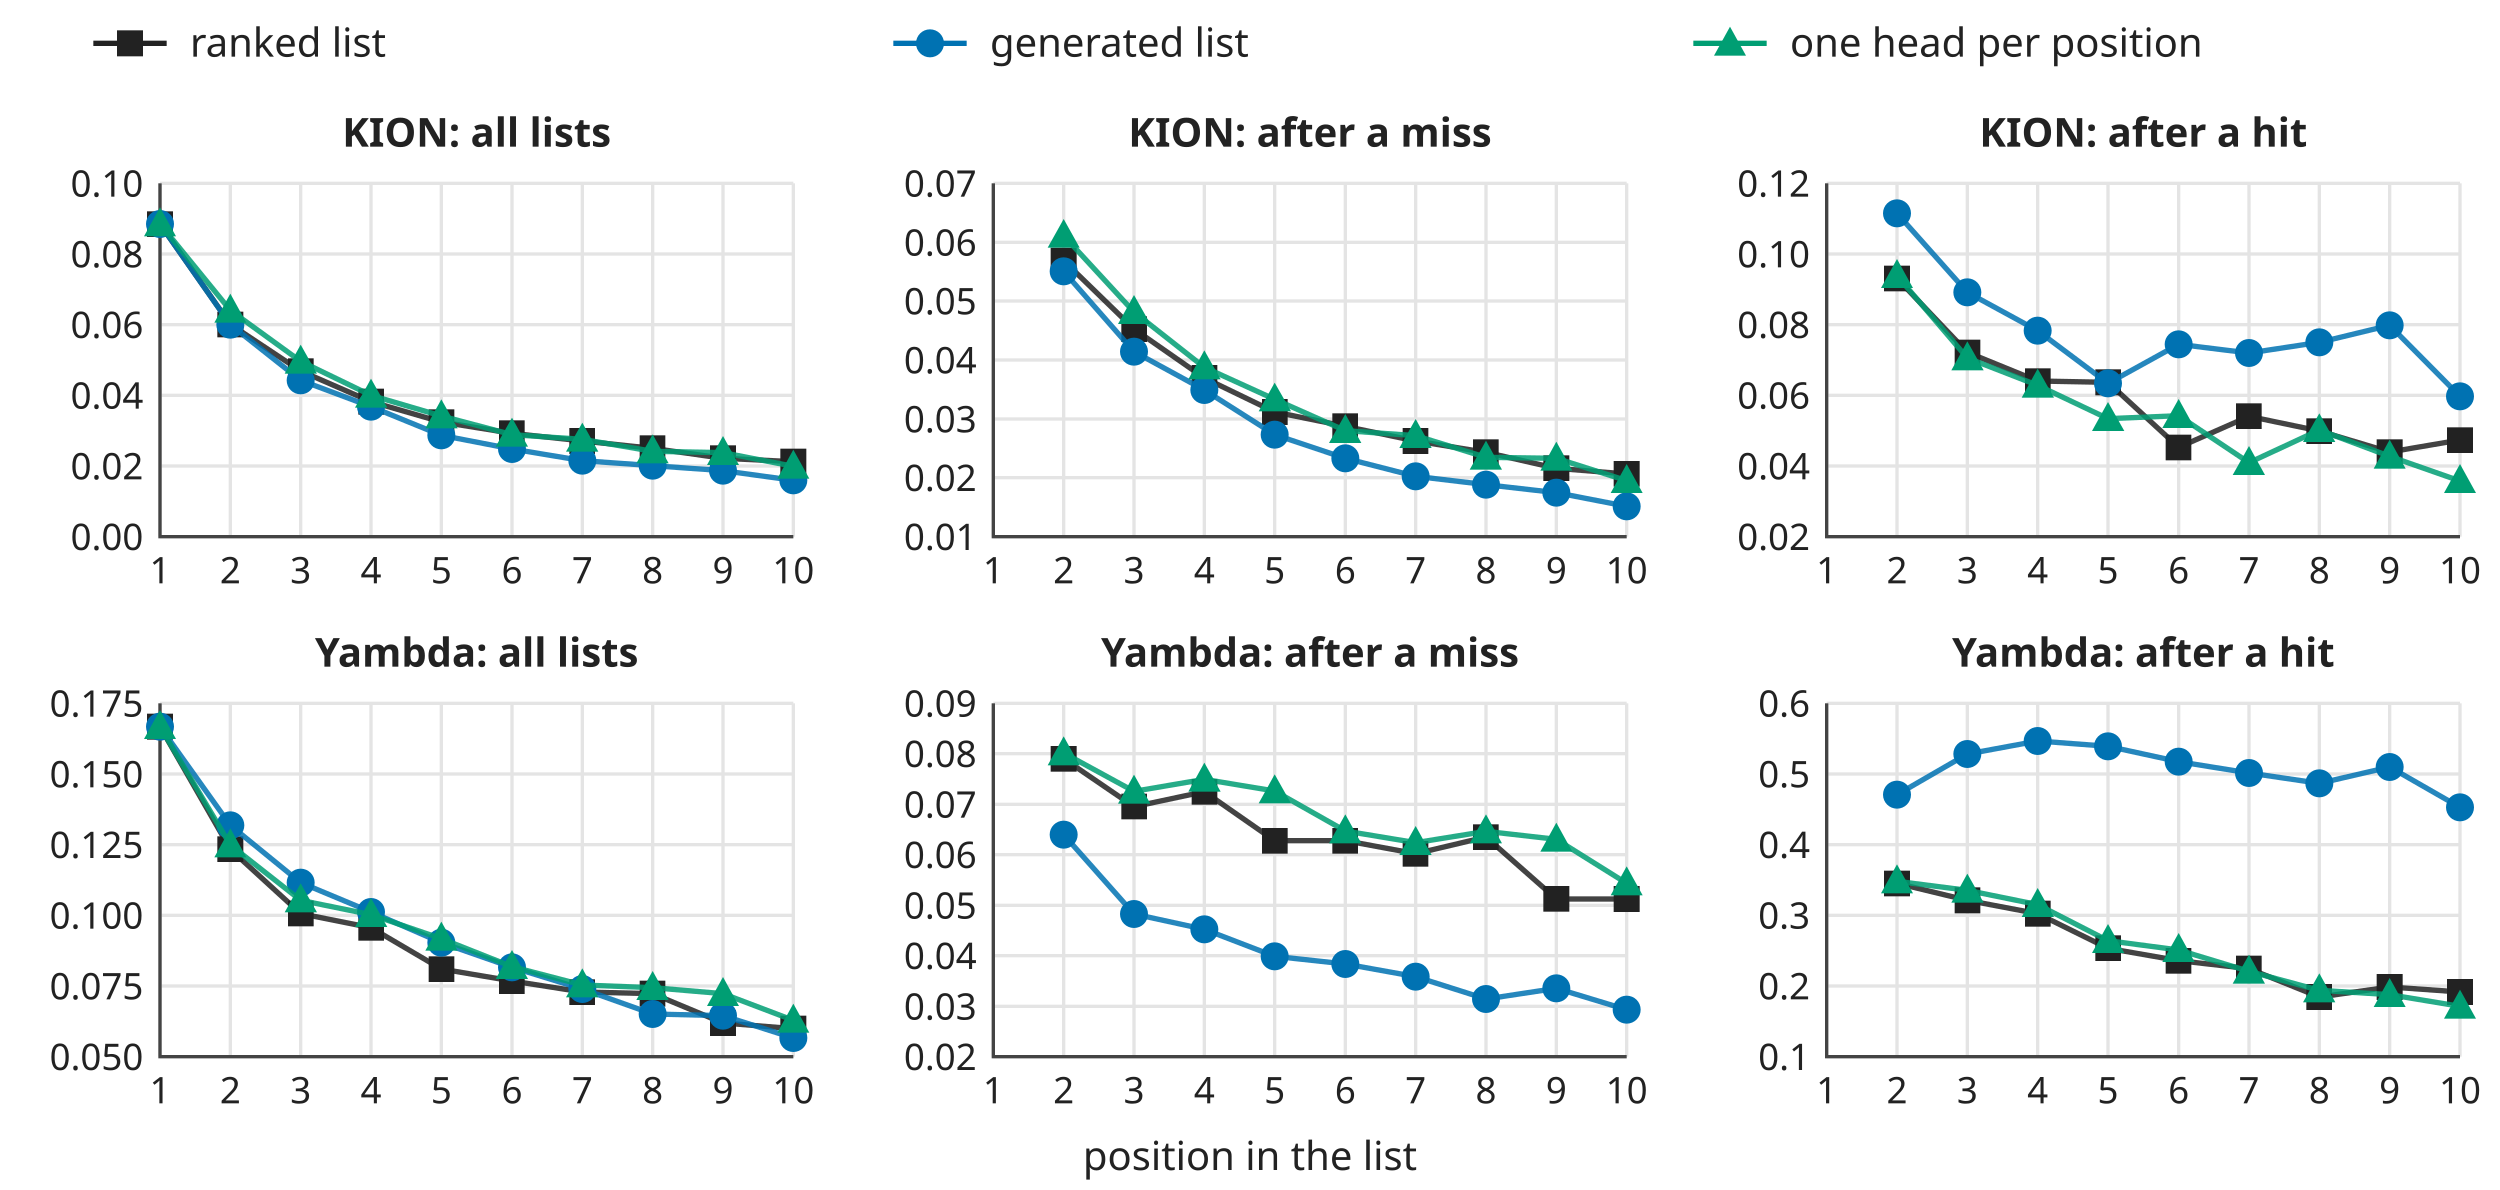
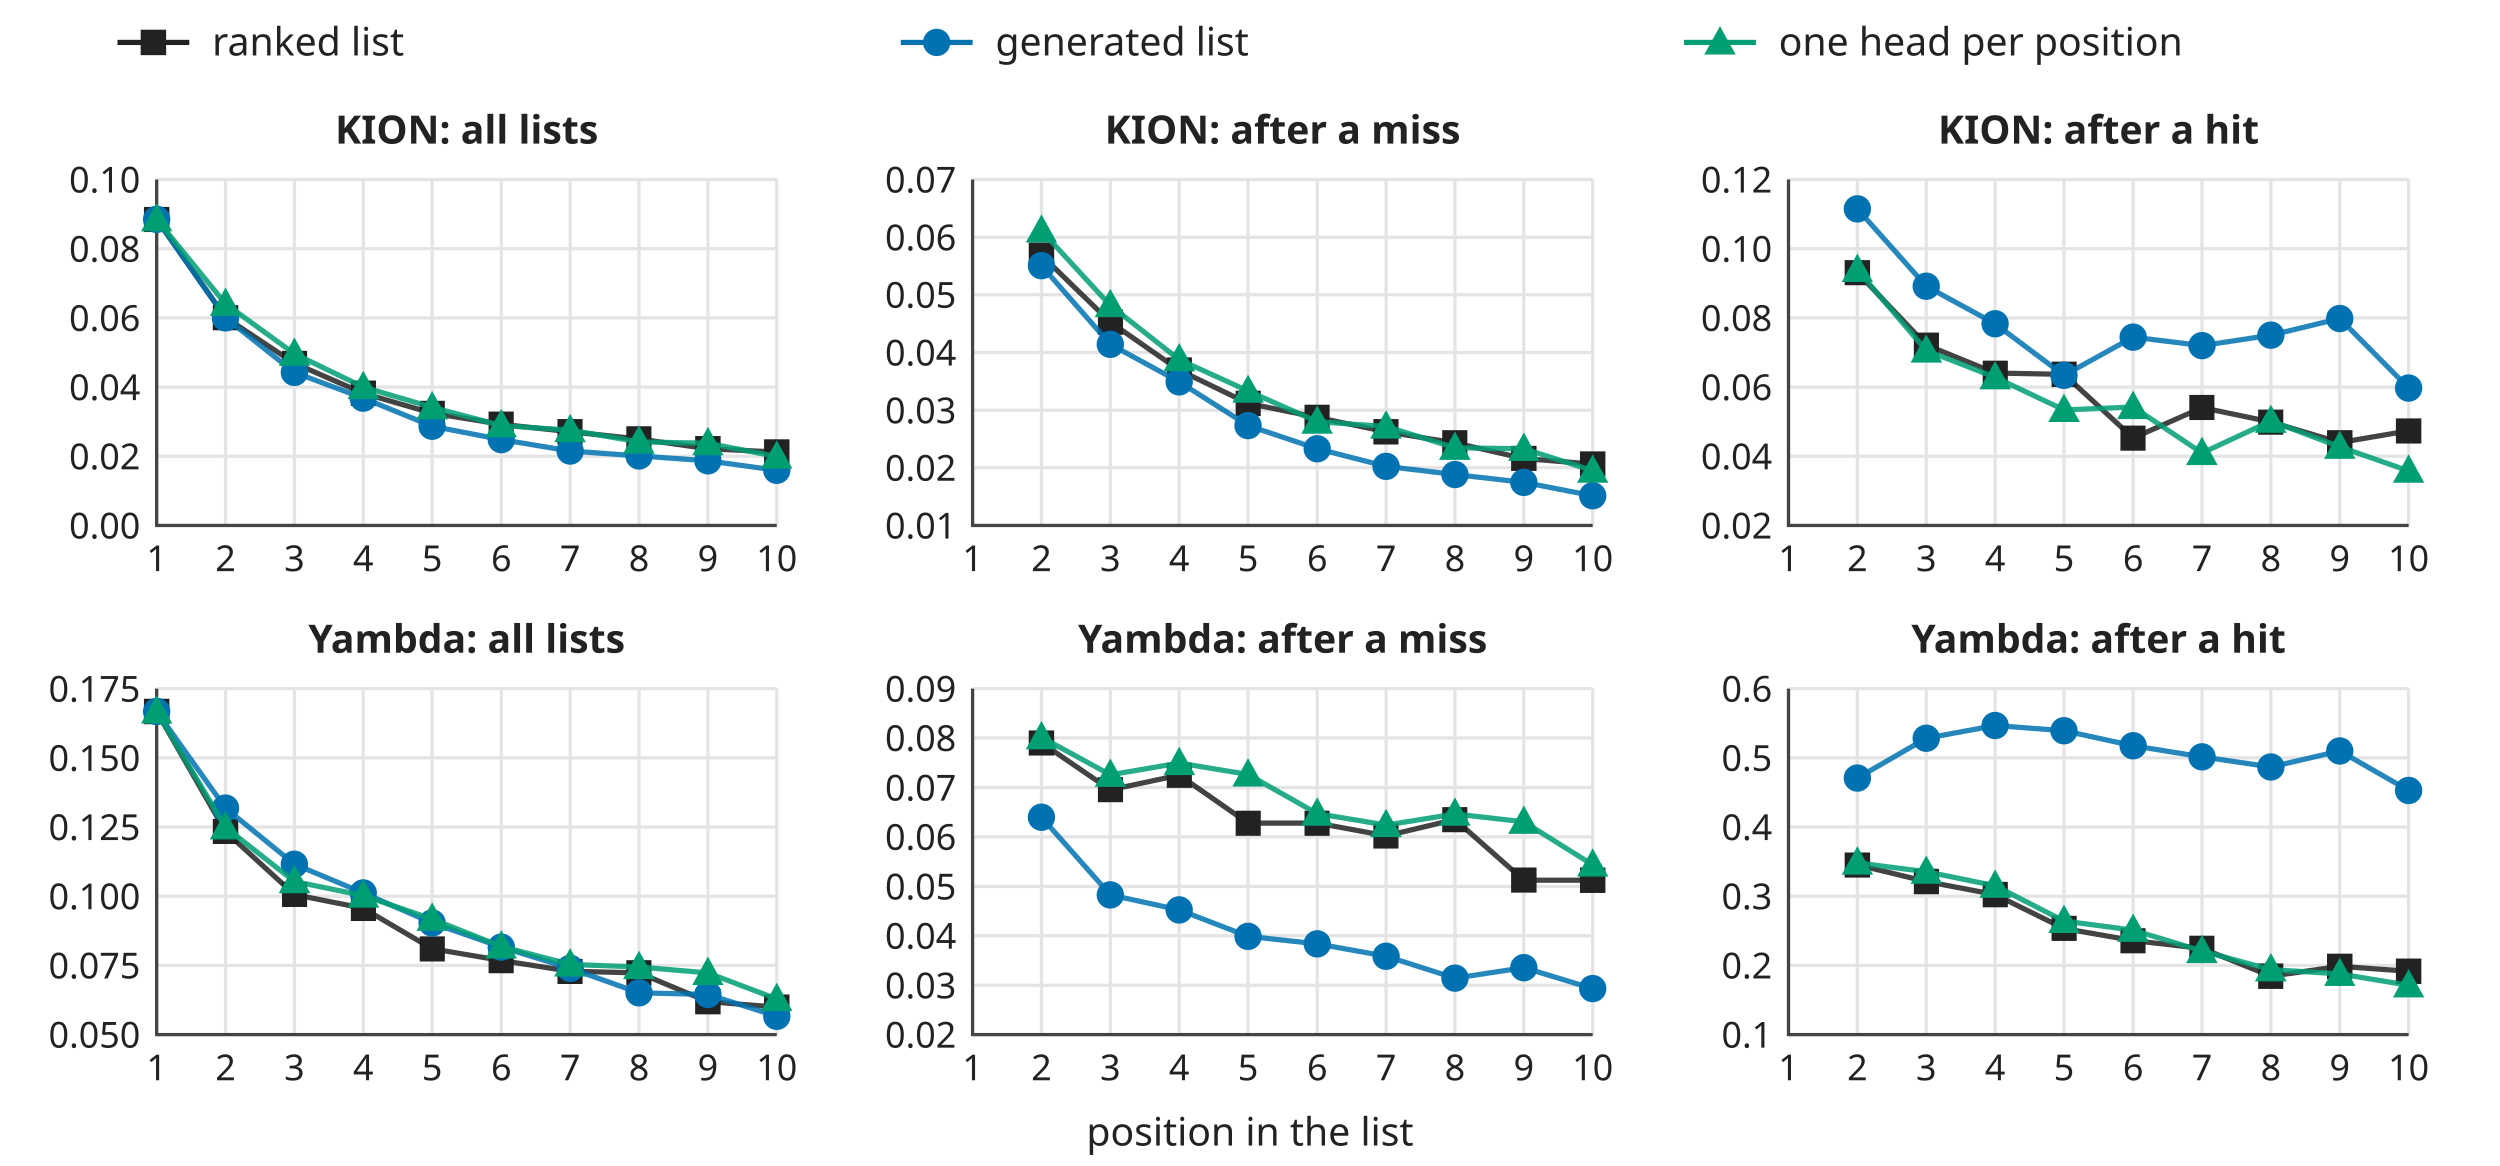
- <svg xmlns="http://www.w3.org/2000/svg" width="750" height="357" viewBox="0 0 750 357" font-family="New Computer Modern">
-   <line x1="28.0" y1="13" x2="50.0" y2="13" stroke="#222222" stroke-width="1.6" />
-   <polygon points="35.1,9.1 42.9,9.1 42.9,16.9 35.1,16.9" fill="#222222" />
-   <text x="57.0" y="17.0" font-size="12" text-anchor="start" font-weight="normal" fill="#222222">ranked list</text>
-   <line x1="268.0" y1="13" x2="290.0" y2="13" stroke="#0072B2" stroke-width="1.6" />
-   <circle cx="279.0" cy="13.0" r="4.2" fill="#0072B2" />
-   <text x="297.0" y="17.0" font-size="12" text-anchor="start" font-weight="normal" fill="#222222">generated list</text>
-   <line x1="508.0" y1="13" x2="530.0" y2="13" stroke="#009E73" stroke-width="1.6" />
-   <polygon points="519.0,8.0 523.8,16.7 514.2,16.7" fill="#009E73" />
-   <text x="537.0" y="17.0" font-size="12" text-anchor="start" font-weight="normal" fill="#222222">one head per position</text>
+ <svg xmlns="http://www.w3.org/2000/svg" width="766" height="357" viewBox="0 0 766 357" font-family="New Computer Modern">
+   <line x1="36.0" y1="13" x2="58.0" y2="13" stroke="#222222" stroke-width="1.6" />
+   <polygon points="43.1,9.1 50.9,9.1 50.9,16.9 43.1,16.9" fill="#222222" />
+   <text x="65.0" y="17.0" font-size="12" text-anchor="start" font-weight="normal" fill="#222222">ranked list</text>
+   <line x1="276.0" y1="13" x2="298.0" y2="13" stroke="#0072B2" stroke-width="1.6" />
+   <circle cx="287.0" cy="13.0" r="4.2" fill="#0072B2" />
+   <text x="305.0" y="17.0" font-size="12" text-anchor="start" font-weight="normal" fill="#222222">generated list</text>
+   <line x1="516.0" y1="13" x2="538.0" y2="13" stroke="#009E73" stroke-width="1.6" />
+   <polygon points="527.0,8.0 531.8,16.7 522.2,16.7" fill="#009E73" />
+   <text x="545.0" y="17.0" font-size="12" text-anchor="start" font-weight="normal" fill="#222222">one head per position</text>
  <line x1="48.0" y1="55" x2="48.0" y2="161" stroke="#e4e4e4" />
  <text x="48.0" y="175.0" font-size="11" text-anchor="middle" font-weight="normal" fill="#222222">1</text>
  <line x1="69.1" y1="55" x2="69.1" y2="161" stroke="#e4e4e4" />
  <text x="69.1" y="175.0" font-size="11" text-anchor="middle" font-weight="normal" fill="#222222">2</text>
  <line x1="90.2" y1="55" x2="90.2" y2="161" stroke="#e4e4e4" />
  <text x="90.2" y="175.0" font-size="11" text-anchor="middle" font-weight="normal" fill="#222222">3</text>
  <line x1="111.3" y1="55" x2="111.3" y2="161" stroke="#e4e4e4" />
  <text x="111.3" y="175.0" font-size="11" text-anchor="middle" font-weight="normal" fill="#222222">4</text>
  <line x1="132.4" y1="55" x2="132.4" y2="161" stroke="#e4e4e4" />
  <text x="132.4" y="175.0" font-size="11" text-anchor="middle" font-weight="normal" fill="#222222">5</text>
  <line x1="153.6" y1="55" x2="153.6" y2="161" stroke="#e4e4e4" />
  <text x="153.6" y="175.0" font-size="11" text-anchor="middle" font-weight="normal" fill="#222222">6</text>
  <line x1="174.7" y1="55" x2="174.7" y2="161" stroke="#e4e4e4" />
  <text x="174.7" y="175.0" font-size="11" text-anchor="middle" font-weight="normal" fill="#222222">7</text>
  <line x1="195.8" y1="55" x2="195.8" y2="161" stroke="#e4e4e4" />
  <text x="195.8" y="175.0" font-size="11" text-anchor="middle" font-weight="normal" fill="#222222">8</text>
  <line x1="216.9" y1="55" x2="216.9" y2="161" stroke="#e4e4e4" />
  <text x="216.9" y="175.0" font-size="11" text-anchor="middle" font-weight="normal" fill="#222222">9</text>
  <line x1="238.0" y1="55" x2="238.0" y2="161" stroke="#e4e4e4" />
  <text x="238.0" y="175.0" font-size="11" text-anchor="middle" font-weight="normal" fill="#222222">10</text>
  <line x1="48" y1="161.0" x2="238" y2="161.0" stroke="#e4e4e4" />
  <text x="43.0" y="165.0" font-size="11" text-anchor="end" font-weight="normal" fill="#222222">0.00</text>
  <line x1="48" y1="139.8" x2="238" y2="139.8" stroke="#e4e4e4" />
  <text x="43.0" y="143.8" font-size="11" text-anchor="end" font-weight="normal" fill="#222222">0.02</text>
  <line x1="48" y1="118.6" x2="238" y2="118.6" stroke="#e4e4e4" />
  <text x="43.0" y="122.6" font-size="11" text-anchor="end" font-weight="normal" fill="#222222">0.04</text>
  <line x1="48" y1="97.4" x2="238" y2="97.4" stroke="#e4e4e4" />
  <text x="43.0" y="101.4" font-size="11" text-anchor="end" font-weight="normal" fill="#222222">0.06</text>
  <line x1="48" y1="76.2" x2="238" y2="76.2" stroke="#e4e4e4" />
  <text x="43.0" y="80.2" font-size="11" text-anchor="end" font-weight="normal" fill="#222222">0.08</text>
  <line x1="48" y1="55.0" x2="238" y2="55.0" stroke="#e4e4e4" />
  <text x="43.0" y="59.0" font-size="11" text-anchor="end" font-weight="normal" fill="#222222">0.10</text>
  <path d="M48,55 V161 H238" stroke="#444444" fill="none" />
  <text x="143.0" y="44.0" font-size="12" text-anchor="middle" font-weight="bold" fill="#222222">KION: all lists</text>
  <path d="M48.0,67.2 L69.1,97.3 L90.2,111.3 L111.3,120.5 L132.4,126.6 L153.6,130.0 L174.7,132.3 L195.8,134.5 L216.9,137.5 L238.0,138.5" stroke="#222222" stroke-width="1.6" fill="none" opacity="0.85" />
  <polygon points="44.1,63.4 51.9,63.4 51.9,71.1 44.1,71.1" fill="#222222" />
  <polygon points="65.2,93.5 73.0,93.5 73.0,101.2 65.2,101.2" fill="#222222" />
  <polygon points="86.4,107.5 94.1,107.5 94.1,115.2 86.4,115.2" fill="#222222" />
  <polygon points="107.5,116.6 115.2,116.6 115.2,124.4 107.5,124.4" fill="#222222" />
  <polygon points="128.6,122.8 136.3,122.8 136.3,130.5 128.6,130.5" fill="#222222" />
  <polygon points="149.7,126.1 157.4,126.1 157.4,133.8 149.7,133.8" fill="#222222" />
  <polygon points="170.8,128.4 178.5,128.4 178.5,136.2 170.8,136.2" fill="#222222" />
  <polygon points="191.9,130.6 199.6,130.6 199.6,138.3 191.9,138.3" fill="#222222" />
  <polygon points="213.0,133.6 220.8,133.6 220.8,141.3 213.0,141.3" fill="#222222" />
  <polygon points="234.1,134.6 241.9,134.6 241.9,142.3 234.1,142.3" fill="#222222" />
  <path d="M48.0,67.2 L69.1,97.4 L90.2,114.1 L111.3,122.0 L132.4,130.6 L153.6,134.7 L174.7,138.2 L195.8,139.7 L216.9,141.2 L238.0,144.1" stroke="#0072B2" stroke-width="1.6" fill="none" opacity="0.85" />
  <circle cx="48.0" cy="67.2" r="4.2" fill="#0072B2" />
  <circle cx="69.1" cy="97.4" r="4.2" fill="#0072B2" />
  <circle cx="90.2" cy="114.1" r="4.2" fill="#0072B2" />
  <circle cx="111.3" cy="122.0" r="4.2" fill="#0072B2" />
  <circle cx="132.4" cy="130.6" r="4.2" fill="#0072B2" />
  <circle cx="153.6" cy="134.7" r="4.2" fill="#0072B2" />
  <circle cx="174.7" cy="138.2" r="4.2" fill="#0072B2" />
  <circle cx="195.8" cy="139.7" r="4.2" fill="#0072B2" />
  <circle cx="216.9" cy="141.2" r="4.2" fill="#0072B2" />
  <circle cx="238.0" cy="144.1" r="4.2" fill="#0072B2" />
  <path d="M48.0,67.2 L69.1,93.1 L90.2,108.4 L111.3,118.6 L132.4,124.8 L153.6,130.4 L174.7,131.8 L195.8,135.4 L216.9,135.8 L238.0,139.9" stroke="#009E73" stroke-width="1.6" fill="none" opacity="0.85" />
  <polygon points="48.0,62.2 52.8,70.9 43.2,70.9" fill="#009E73" />
  <polygon points="69.1,88.1 73.9,96.8 64.3,96.8" fill="#009E73" />
  <polygon points="90.2,103.4 95.1,112.1 85.4,112.1" fill="#009E73" />
  <polygon points="111.3,113.6 116.2,122.3 106.5,122.3" fill="#009E73" />
  <polygon points="132.4,119.8 137.3,128.5 127.6,128.5" fill="#009E73" />
  <polygon points="153.6,125.3 158.4,134.0 148.7,134.0" fill="#009E73" />
  <polygon points="174.7,126.8 179.5,135.5 169.8,135.5" fill="#009E73" />
  <polygon points="195.8,130.3 200.6,139.0 190.9,139.0" fill="#009E73" />
  <polygon points="216.9,130.8 221.7,139.5 212.1,139.5" fill="#009E73" />
  <polygon points="238.0,134.9 242.8,143.6 233.2,143.6" fill="#009E73" />
  <line x1="298.0" y1="55" x2="298.0" y2="161" stroke="#e4e4e4" />
  <text x="298.0" y="175.0" font-size="11" text-anchor="middle" font-weight="normal" fill="#222222">1</text>
  <line x1="319.1" y1="55" x2="319.1" y2="161" stroke="#e4e4e4" />
  <text x="319.1" y="175.0" font-size="11" text-anchor="middle" font-weight="normal" fill="#222222">2</text>
  <line x1="340.2" y1="55" x2="340.2" y2="161" stroke="#e4e4e4" />
  <text x="340.2" y="175.0" font-size="11" text-anchor="middle" font-weight="normal" fill="#222222">3</text>
  <line x1="361.3" y1="55" x2="361.3" y2="161" stroke="#e4e4e4" />
  <text x="361.3" y="175.0" font-size="11" text-anchor="middle" font-weight="normal" fill="#222222">4</text>
  <line x1="382.4" y1="55" x2="382.4" y2="161" stroke="#e4e4e4" />
  <text x="382.4" y="175.0" font-size="11" text-anchor="middle" font-weight="normal" fill="#222222">5</text>
  <line x1="403.6" y1="55" x2="403.6" y2="161" stroke="#e4e4e4" />
  <text x="403.6" y="175.0" font-size="11" text-anchor="middle" font-weight="normal" fill="#222222">6</text>
  <line x1="424.7" y1="55" x2="424.7" y2="161" stroke="#e4e4e4" />
  <text x="424.7" y="175.0" font-size="11" text-anchor="middle" font-weight="normal" fill="#222222">7</text>
  <line x1="445.8" y1="55" x2="445.8" y2="161" stroke="#e4e4e4" />
  <text x="445.8" y="175.0" font-size="11" text-anchor="middle" font-weight="normal" fill="#222222">8</text>
  <line x1="466.9" y1="55" x2="466.9" y2="161" stroke="#e4e4e4" />
  <text x="466.9" y="175.0" font-size="11" text-anchor="middle" font-weight="normal" fill="#222222">9</text>
  <line x1="488.0" y1="55" x2="488.0" y2="161" stroke="#e4e4e4" />
  <text x="488.0" y="175.0" font-size="11" text-anchor="middle" font-weight="normal" fill="#222222">10</text>
  <line x1="298" y1="161.0" x2="488" y2="161.0" stroke="#e4e4e4" />
  <text x="293.0" y="165.0" font-size="11" text-anchor="end" font-weight="normal" fill="#222222">0.01</text>
  <line x1="298" y1="143.3" x2="488" y2="143.3" stroke="#e4e4e4" />
  <text x="293.0" y="147.3" font-size="11" text-anchor="end" font-weight="normal" fill="#222222">0.02</text>
  <line x1="298" y1="125.7" x2="488" y2="125.7" stroke="#e4e4e4" />
  <text x="293.0" y="129.7" font-size="11" text-anchor="end" font-weight="normal" fill="#222222">0.03</text>
  <line x1="298" y1="108.0" x2="488" y2="108.0" stroke="#e4e4e4" />
  <text x="293.0" y="112.0" font-size="11" text-anchor="end" font-weight="normal" fill="#222222">0.04</text>
  <line x1="298" y1="90.3" x2="488" y2="90.3" stroke="#e4e4e4" />
  <text x="293.0" y="94.3" font-size="11" text-anchor="end" font-weight="normal" fill="#222222">0.05</text>
  <line x1="298" y1="72.7" x2="488" y2="72.7" stroke="#e4e4e4" />
  <text x="293.0" y="76.7" font-size="11" text-anchor="end" font-weight="normal" fill="#222222">0.06</text>
  <line x1="298" y1="55.0" x2="488" y2="55.0" stroke="#e4e4e4" />
  <text x="293.0" y="59.0" font-size="11" text-anchor="end" font-weight="normal" fill="#222222">0.07</text>
  <path d="M298,55 V161 H488" stroke="#444444" fill="none" />
  <text x="393.0" y="44.0" font-size="12" text-anchor="middle" font-weight="bold" fill="#222222">KION: after a miss</text>
  <path d="M319.1,78.2 L340.2,98.7 L361.3,113.4 L382.4,123.6 L403.6,127.9 L424.7,132.3 L445.8,135.7 L466.9,140.5 L488.0,142.2" stroke="#222222" stroke-width="1.6" fill="none" opacity="0.85" />
  <polygon points="315.2,74.3 323.0,74.3 323.0,82.1 315.2,82.1" fill="#222222" />
  <polygon points="336.4,94.9 344.1,94.9 344.1,102.6 336.4,102.6" fill="#222222" />
  <polygon points="357.5,109.5 365.2,109.5 365.2,117.3 357.5,117.3" fill="#222222" />
  <polygon points="378.6,119.7 386.3,119.7 386.3,127.5 378.6,127.5" fill="#222222" />
  <polygon points="399.7,124.0 407.4,124.0 407.4,131.8 399.7,131.8" fill="#222222" />
  <polygon points="420.8,128.4 428.5,128.4 428.5,136.2 420.8,136.2" fill="#222222" />
  <polygon points="441.9,131.8 449.6,131.8 449.6,139.5 441.9,139.5" fill="#222222" />
  <polygon points="463.0,136.6 470.8,136.6 470.8,144.3 463.0,144.3" fill="#222222" />
  <polygon points="484.1,138.3 491.9,138.3 491.9,146.0 484.1,146.0" fill="#222222" />
  <path d="M319.1,81.4 L340.2,105.5 L361.3,117.0 L382.4,130.4 L403.6,137.5 L424.7,142.9 L445.8,145.4 L466.9,147.8 L488.0,151.9" stroke="#0072B2" stroke-width="1.6" fill="none" opacity="0.85" />
  <circle cx="319.1" cy="81.4" r="4.2" fill="#0072B2" />
  <circle cx="340.2" cy="105.5" r="4.2" fill="#0072B2" />
  <circle cx="361.3" cy="117.0" r="4.2" fill="#0072B2" />
  <circle cx="382.4" cy="130.4" r="4.2" fill="#0072B2" />
  <circle cx="403.6" cy="137.5" r="4.2" fill="#0072B2" />
  <circle cx="424.7" cy="142.9" r="4.2" fill="#0072B2" />
  <circle cx="445.8" cy="145.4" r="4.2" fill="#0072B2" />
  <circle cx="466.9" cy="147.8" r="4.2" fill="#0072B2" />
  <circle cx="488.0" cy="151.9" r="4.2" fill="#0072B2" />
  <path d="M319.1,70.7 L340.2,93.6 L361.3,110.2 L382.4,119.8 L403.6,129.2 L424.7,130.7 L445.8,137.2 L466.9,137.5 L488.0,144.2" stroke="#009E73" stroke-width="1.6" fill="none" opacity="0.85" />
  <polygon points="319.1,65.7 323.9,74.3 314.3,74.3" fill="#009E73" />
  <polygon points="340.2,88.5 345.1,97.2 335.4,97.2" fill="#009E73" />
  <polygon points="361.3,105.1 366.2,113.8 356.5,113.8" fill="#009E73" />
  <polygon points="382.4,114.8 387.3,123.4 377.6,123.4" fill="#009E73" />
  <polygon points="403.6,124.2 408.4,132.9 398.7,132.9" fill="#009E73" />
  <polygon points="424.7,125.7 429.5,134.4 419.8,134.4" fill="#009E73" />
  <polygon points="445.8,132.2 450.6,140.9 440.9,140.9" fill="#009E73" />
  <polygon points="466.9,132.5 471.7,141.2 462.1,141.2" fill="#009E73" />
  <polygon points="488.0,139.2 492.8,147.9 483.2,147.9" fill="#009E73" />
  <line x1="548.0" y1="55" x2="548.0" y2="161" stroke="#e4e4e4" />
  <text x="548.0" y="175.0" font-size="11" text-anchor="middle" font-weight="normal" fill="#222222">1</text>
  <line x1="569.1" y1="55" x2="569.1" y2="161" stroke="#e4e4e4" />
  <text x="569.1" y="175.0" font-size="11" text-anchor="middle" font-weight="normal" fill="#222222">2</text>
  <line x1="590.2" y1="55" x2="590.2" y2="161" stroke="#e4e4e4" />
  <text x="590.2" y="175.0" font-size="11" text-anchor="middle" font-weight="normal" fill="#222222">3</text>
  <line x1="611.3" y1="55" x2="611.3" y2="161" stroke="#e4e4e4" />
  <text x="611.3" y="175.0" font-size="11" text-anchor="middle" font-weight="normal" fill="#222222">4</text>
  <line x1="632.4" y1="55" x2="632.4" y2="161" stroke="#e4e4e4" />
  <text x="632.4" y="175.0" font-size="11" text-anchor="middle" font-weight="normal" fill="#222222">5</text>
  <line x1="653.6" y1="55" x2="653.6" y2="161" stroke="#e4e4e4" />
  <text x="653.6" y="175.0" font-size="11" text-anchor="middle" font-weight="normal" fill="#222222">6</text>
  <line x1="674.7" y1="55" x2="674.7" y2="161" stroke="#e4e4e4" />
  <text x="674.7" y="175.0" font-size="11" text-anchor="middle" font-weight="normal" fill="#222222">7</text>
  <line x1="695.8" y1="55" x2="695.8" y2="161" stroke="#e4e4e4" />
  <text x="695.8" y="175.0" font-size="11" text-anchor="middle" font-weight="normal" fill="#222222">8</text>
  <line x1="716.9" y1="55" x2="716.9" y2="161" stroke="#e4e4e4" />
  <text x="716.9" y="175.0" font-size="11" text-anchor="middle" font-weight="normal" fill="#222222">9</text>
  <line x1="738.0" y1="55" x2="738.0" y2="161" stroke="#e4e4e4" />
  <text x="738.0" y="175.0" font-size="11" text-anchor="middle" font-weight="normal" fill="#222222">10</text>
  <line x1="548" y1="161.0" x2="738" y2="161.0" stroke="#e4e4e4" />
  <text x="543.0" y="165.0" font-size="11" text-anchor="end" font-weight="normal" fill="#222222">0.02</text>
  <line x1="548" y1="139.8" x2="738" y2="139.8" stroke="#e4e4e4" />
  <text x="543.0" y="143.8" font-size="11" text-anchor="end" font-weight="normal" fill="#222222">0.04</text>
  <line x1="548" y1="118.6" x2="738" y2="118.6" stroke="#e4e4e4" />
  <text x="543.0" y="122.6" font-size="11" text-anchor="end" font-weight="normal" fill="#222222">0.06</text>
  <line x1="548" y1="97.4" x2="738" y2="97.4" stroke="#e4e4e4" />
  <text x="543.0" y="101.4" font-size="11" text-anchor="end" font-weight="normal" fill="#222222">0.08</text>
  <line x1="548" y1="76.2" x2="738" y2="76.2" stroke="#e4e4e4" />
  <text x="543.0" y="80.2" font-size="11" text-anchor="end" font-weight="normal" fill="#222222">0.10</text>
  <line x1="548" y1="55.0" x2="738" y2="55.0" stroke="#e4e4e4" />
  <text x="543.0" y="59.0" font-size="11" text-anchor="end" font-weight="normal" fill="#222222">0.12</text>
  <path d="M548,55 V161 H738" stroke="#444444" fill="none" />
  <text x="643.0" y="44.0" font-size="12" text-anchor="middle" font-weight="bold" fill="#222222">KION: after a hit</text>
  <path d="M569.1,83.5 L590.2,105.7 L611.3,114.3 L632.4,114.7 L653.6,134.2 L674.7,124.9 L695.8,129.3 L716.9,135.6 L738.0,132.0" stroke="#222222" stroke-width="1.6" fill="none" opacity="0.85" />
  <polygon points="565.2,79.7 573.0,79.7 573.0,87.4 565.2,87.4" fill="#222222" />
  <polygon points="586.4,101.9 594.1,101.9 594.1,109.6 586.4,109.6" fill="#222222" />
  <polygon points="607.5,110.5 615.2,110.5 615.2,118.2 607.5,118.2" fill="#222222" />
  <polygon points="628.6,110.8 636.3,110.8 636.3,118.6 628.6,118.6" fill="#222222" />
  <polygon points="649.7,130.4 657.4,130.4 657.4,138.1 649.7,138.1" fill="#222222" />
  <polygon points="670.8,121.0 678.5,121.0 678.5,128.7 670.8,128.7" fill="#222222" />
  <polygon points="691.9,125.5 699.6,125.5 699.6,133.2 691.9,133.2" fill="#222222" />
  <polygon points="713.0,131.8 720.8,131.8 720.8,139.5 713.0,139.5" fill="#222222" />
  <polygon points="734.1,128.2 741.9,128.2 741.9,135.9 734.1,135.9" fill="#222222" />
  <path d="M569.1,64.0 L590.2,87.7 L611.3,99.2 L632.4,115.0 L653.6,103.3 L674.7,105.9 L695.8,102.7 L716.9,97.6 L738.0,118.9" stroke="#0072B2" stroke-width="1.6" fill="none" opacity="0.85" />
  <circle cx="569.1" cy="64.0" r="4.2" fill="#0072B2" />
  <circle cx="590.2" cy="87.7" r="4.2" fill="#0072B2" />
  <circle cx="611.3" cy="99.2" r="4.2" fill="#0072B2" />
  <circle cx="632.4" cy="115.0" r="4.2" fill="#0072B2" />
  <circle cx="653.6" cy="103.3" r="4.2" fill="#0072B2" />
  <circle cx="674.7" cy="105.9" r="4.2" fill="#0072B2" />
  <circle cx="695.8" cy="102.7" r="4.2" fill="#0072B2" />
  <circle cx="716.9" cy="97.6" r="4.2" fill="#0072B2" />
  <circle cx="738.0" cy="118.9" r="4.2" fill="#0072B2" />
  <path d="M569.1,82.7 L590.2,107.4 L611.3,115.6 L632.4,125.6 L653.6,124.7 L674.7,138.8 L695.8,129.0 L716.9,136.9 L738.0,144.3" stroke="#009E73" stroke-width="1.6" fill="none" opacity="0.85" />
  <polygon points="569.1,77.7 573.9,86.4 564.3,86.4" fill="#009E73" />
  <polygon points="590.2,102.4 595.1,111.1 585.4,111.1" fill="#009E73" />
  <polygon points="611.3,110.6 616.2,119.3 606.5,119.3" fill="#009E73" />
  <polygon points="632.4,120.6 637.3,129.3 627.6,129.3" fill="#009E73" />
  <polygon points="653.6,119.7 658.4,128.4 648.7,128.4" fill="#009E73" />
  <polygon points="674.7,133.8 679.5,142.5 669.8,142.5" fill="#009E73" />
  <polygon points="695.8,124.0 700.6,132.6 690.9,132.6" fill="#009E73" />
  <polygon points="716.9,131.9 721.7,140.6 712.1,140.6" fill="#009E73" />
  <polygon points="738.0,139.2 742.8,147.9 733.2,147.9" fill="#009E73" />
  <line x1="48.0" y1="211" x2="48.0" y2="317" stroke="#e4e4e4" />
  <text x="48.0" y="331.0" font-size="11" text-anchor="middle" font-weight="normal" fill="#222222">1</text>
  <line x1="69.1" y1="211" x2="69.1" y2="317" stroke="#e4e4e4" />
  <text x="69.1" y="331.0" font-size="11" text-anchor="middle" font-weight="normal" fill="#222222">2</text>
  <line x1="90.2" y1="211" x2="90.2" y2="317" stroke="#e4e4e4" />
  <text x="90.2" y="331.0" font-size="11" text-anchor="middle" font-weight="normal" fill="#222222">3</text>
  <line x1="111.3" y1="211" x2="111.3" y2="317" stroke="#e4e4e4" />
  <text x="111.3" y="331.0" font-size="11" text-anchor="middle" font-weight="normal" fill="#222222">4</text>
  <line x1="132.4" y1="211" x2="132.4" y2="317" stroke="#e4e4e4" />
  <text x="132.4" y="331.0" font-size="11" text-anchor="middle" font-weight="normal" fill="#222222">5</text>
  <line x1="153.6" y1="211" x2="153.6" y2="317" stroke="#e4e4e4" />
  <text x="153.6" y="331.0" font-size="11" text-anchor="middle" font-weight="normal" fill="#222222">6</text>
  <line x1="174.7" y1="211" x2="174.7" y2="317" stroke="#e4e4e4" />
  <text x="174.7" y="331.0" font-size="11" text-anchor="middle" font-weight="normal" fill="#222222">7</text>
  <line x1="195.8" y1="211" x2="195.8" y2="317" stroke="#e4e4e4" />
  <text x="195.8" y="331.0" font-size="11" text-anchor="middle" font-weight="normal" fill="#222222">8</text>
  <line x1="216.9" y1="211" x2="216.9" y2="317" stroke="#e4e4e4" />
  <text x="216.9" y="331.0" font-size="11" text-anchor="middle" font-weight="normal" fill="#222222">9</text>
  <line x1="238.0" y1="211" x2="238.0" y2="317" stroke="#e4e4e4" />
  <text x="238.0" y="331.0" font-size="11" text-anchor="middle" font-weight="normal" fill="#222222">10</text>
  <line x1="48" y1="317.0" x2="238" y2="317.0" stroke="#e4e4e4" />
  <text x="43.0" y="321.0" font-size="11" text-anchor="end" font-weight="normal" fill="#222222">0.050</text>
  <line x1="48" y1="295.8" x2="238" y2="295.8" stroke="#e4e4e4" />
  <text x="43.0" y="299.8" font-size="11" text-anchor="end" font-weight="normal" fill="#222222">0.075</text>
  <line x1="48" y1="274.6" x2="238" y2="274.6" stroke="#e4e4e4" />
  <text x="43.0" y="278.6" font-size="11" text-anchor="end" font-weight="normal" fill="#222222">0.100</text>
  <line x1="48" y1="253.4" x2="238" y2="253.4" stroke="#e4e4e4" />
  <text x="43.0" y="257.4" font-size="11" text-anchor="end" font-weight="normal" fill="#222222">0.125</text>
  <line x1="48" y1="232.2" x2="238" y2="232.2" stroke="#e4e4e4" />
  <text x="43.0" y="236.2" font-size="11" text-anchor="end" font-weight="normal" fill="#222222">0.150</text>
  <line x1="48" y1="211.0" x2="238" y2="211.0" stroke="#e4e4e4" />
  <text x="43.0" y="215.0" font-size="11" text-anchor="end" font-weight="normal" fill="#222222">0.175</text>
  <path d="M48,211 V317 H238" stroke="#444444" fill="none" />
  <text x="143.0" y="200.0" font-size="12" text-anchor="middle" font-weight="bold" fill="#222222">Yambda: all lists</text>
  <path d="M48.0,218.0 L69.1,254.8 L90.2,274.1 L111.3,278.3 L132.4,290.7 L153.6,294.3 L174.7,297.6 L195.8,298.1 L216.9,306.9 L238.0,308.6" stroke="#222222" stroke-width="1.6" fill="none" opacity="0.85" />
  <polygon points="44.1,214.1 51.9,214.1 51.9,221.9 44.1,221.9" fill="#222222" />
  <polygon points="65.2,250.9 73.0,250.9 73.0,258.6 65.2,258.6" fill="#222222" />
  <polygon points="86.4,270.2 94.1,270.2 94.1,277.9 86.4,277.9" fill="#222222" />
  <polygon points="107.5,274.5 115.2,274.5 115.2,282.2 107.5,282.2" fill="#222222" />
  <polygon points="128.6,286.9 136.3,286.9 136.3,294.6 128.6,294.6" fill="#222222" />
  <polygon points="149.7,290.4 157.4,290.4 157.4,298.2 149.7,298.2" fill="#222222" />
  <polygon points="170.8,293.8 178.5,293.8 178.5,301.5 170.8,301.5" fill="#222222" />
  <polygon points="191.9,294.2 199.6,294.2 199.6,302.0 191.9,302.0" fill="#222222" />
  <polygon points="213.0,303.0 220.8,303.0 220.8,310.8 213.0,310.8" fill="#222222" />
  <polygon points="234.1,304.7 241.9,304.7 241.9,312.4 234.1,312.4" fill="#222222" />
  <path d="M48.0,218.0 L69.1,247.6 L90.2,264.8 L111.3,273.6 L132.4,282.8 L153.6,290.2 L174.7,296.7 L195.8,304.2 L216.9,304.7 L238.0,311.4" stroke="#0072B2" stroke-width="1.6" fill="none" opacity="0.85" />
  <circle cx="48.0" cy="218.0" r="4.2" fill="#0072B2" />
  <circle cx="69.1" cy="247.6" r="4.2" fill="#0072B2" />
  <circle cx="90.2" cy="264.8" r="4.2" fill="#0072B2" />
  <circle cx="111.3" cy="273.6" r="4.2" fill="#0072B2" />
  <circle cx="132.4" cy="282.8" r="4.2" fill="#0072B2" />
  <circle cx="153.6" cy="290.2" r="4.2" fill="#0072B2" />
  <circle cx="174.7" cy="296.7" r="4.2" fill="#0072B2" />
  <circle cx="195.8" cy="304.2" r="4.2" fill="#0072B2" />
  <circle cx="216.9" cy="304.7" r="4.2" fill="#0072B2" />
  <circle cx="238.0" cy="311.4" r="4.2" fill="#0072B2" />
  <path d="M48.0,218.0 L69.1,253.5 L90.2,270.1 L111.3,274.4 L132.4,281.6 L153.6,290.0 L174.7,295.5 L195.8,296.3 L216.9,298.1 L238.0,306.1" stroke="#009E73" stroke-width="1.6" fill="none" opacity="0.85" />
  <polygon points="48.0,213.0 52.8,221.7 43.2,221.7" fill="#009E73" />
  <polygon points="69.1,248.5 73.9,257.2 64.3,257.2" fill="#009E73" />
  <polygon points="90.2,265.0 95.1,273.7 85.4,273.7" fill="#009E73" />
  <polygon points="111.3,269.4 116.2,278.1 106.5,278.1" fill="#009E73" />
  <polygon points="132.4,276.5 137.3,285.2 127.6,285.2" fill="#009E73" />
  <polygon points="153.6,285.0 158.4,293.7 148.7,293.7" fill="#009E73" />
  <polygon points="174.7,290.5 179.5,299.2 169.8,299.2" fill="#009E73" />
  <polygon points="195.8,291.3 200.6,300.0 190.9,300.0" fill="#009E73" />
  <polygon points="216.9,293.1 221.7,301.8 212.1,301.8" fill="#009E73" />
  <polygon points="238.0,301.1 242.8,309.8 233.2,309.8" fill="#009E73" />
  <line x1="298.0" y1="211" x2="298.0" y2="317" stroke="#e4e4e4" />
  <text x="298.0" y="331.0" font-size="11" text-anchor="middle" font-weight="normal" fill="#222222">1</text>
  <line x1="319.1" y1="211" x2="319.1" y2="317" stroke="#e4e4e4" />
  <text x="319.1" y="331.0" font-size="11" text-anchor="middle" font-weight="normal" fill="#222222">2</text>
  <line x1="340.2" y1="211" x2="340.2" y2="317" stroke="#e4e4e4" />
  <text x="340.2" y="331.0" font-size="11" text-anchor="middle" font-weight="normal" fill="#222222">3</text>
  <line x1="361.3" y1="211" x2="361.3" y2="317" stroke="#e4e4e4" />
  <text x="361.3" y="331.0" font-size="11" text-anchor="middle" font-weight="normal" fill="#222222">4</text>
  <line x1="382.4" y1="211" x2="382.4" y2="317" stroke="#e4e4e4" />
  <text x="382.4" y="331.0" font-size="11" text-anchor="middle" font-weight="normal" fill="#222222">5</text>
  <line x1="403.6" y1="211" x2="403.6" y2="317" stroke="#e4e4e4" />
  <text x="403.6" y="331.0" font-size="11" text-anchor="middle" font-weight="normal" fill="#222222">6</text>
  <line x1="424.7" y1="211" x2="424.7" y2="317" stroke="#e4e4e4" />
  <text x="424.7" y="331.0" font-size="11" text-anchor="middle" font-weight="normal" fill="#222222">7</text>
  <line x1="445.8" y1="211" x2="445.8" y2="317" stroke="#e4e4e4" />
  <text x="445.8" y="331.0" font-size="11" text-anchor="middle" font-weight="normal" fill="#222222">8</text>
  <line x1="466.9" y1="211" x2="466.9" y2="317" stroke="#e4e4e4" />
  <text x="466.9" y="331.0" font-size="11" text-anchor="middle" font-weight="normal" fill="#222222">9</text>
  <line x1="488.0" y1="211" x2="488.0" y2="317" stroke="#e4e4e4" />
  <text x="488.0" y="331.0" font-size="11" text-anchor="middle" font-weight="normal" fill="#222222">10</text>
  <line x1="298" y1="317.0" x2="488" y2="317.0" stroke="#e4e4e4" />
  <text x="293.0" y="321.0" font-size="11" text-anchor="end" font-weight="normal" fill="#222222">0.02</text>
  <line x1="298" y1="301.9" x2="488" y2="301.9" stroke="#e4e4e4" />
  <text x="293.0" y="305.9" font-size="11" text-anchor="end" font-weight="normal" fill="#222222">0.03</text>
  <line x1="298" y1="286.7" x2="488" y2="286.7" stroke="#e4e4e4" />
  <text x="293.0" y="290.7" font-size="11" text-anchor="end" font-weight="normal" fill="#222222">0.04</text>
  <line x1="298" y1="271.6" x2="488" y2="271.6" stroke="#e4e4e4" />
  <text x="293.0" y="275.6" font-size="11" text-anchor="end" font-weight="normal" fill="#222222">0.05</text>
  <line x1="298" y1="256.4" x2="488" y2="256.4" stroke="#e4e4e4" />
  <text x="293.0" y="260.4" font-size="11" text-anchor="end" font-weight="normal" fill="#222222">0.06</text>
  <line x1="298" y1="241.3" x2="488" y2="241.3" stroke="#e4e4e4" />
  <text x="293.0" y="245.3" font-size="11" text-anchor="end" font-weight="normal" fill="#222222">0.07</text>
  <line x1="298" y1="226.1" x2="488" y2="226.1" stroke="#e4e4e4" />
  <text x="293.0" y="230.1" font-size="11" text-anchor="end" font-weight="normal" fill="#222222">0.08</text>
  <line x1="298" y1="211.0" x2="488" y2="211.0" stroke="#e4e4e4" />
  <text x="293.0" y="215.0" font-size="11" text-anchor="end" font-weight="normal" fill="#222222">0.09</text>
  <path d="M298,211 V317 H488" stroke="#444444" fill="none" />
  <text x="393.0" y="200.0" font-size="12" text-anchor="middle" font-weight="bold" fill="#222222">Yambda: after a miss</text>
  <path d="M319.1,227.6 L340.2,242.0 L361.3,237.5 L382.4,252.2 L403.6,252.2 L424.7,256.1 L445.8,251.1 L466.9,269.7 L488.0,269.7" stroke="#222222" stroke-width="1.6" fill="none" opacity="0.85" />
  <polygon points="315.2,223.8 323.0,223.8 323.0,231.5 315.2,231.5" fill="#222222" />
  <polygon points="336.4,238.1 344.1,238.1 344.1,245.8 336.4,245.8" fill="#222222" />
  <polygon points="357.5,233.7 365.2,233.7 365.2,241.4 357.5,241.4" fill="#222222" />
  <polygon points="378.6,248.4 386.3,248.4 386.3,256.1 378.6,256.1" fill="#222222" />
  <polygon points="399.7,248.4 407.4,248.4 407.4,256.1 399.7,256.1" fill="#222222" />
  <polygon points="420.8,252.3 428.5,252.3 428.5,260.0 420.8,260.0" fill="#222222" />
  <polygon points="441.9,247.3 449.6,247.3 449.6,255.0 441.9,255.0" fill="#222222" />
  <polygon points="463.0,265.8 470.8,265.8 470.8,273.5 463.0,273.5" fill="#222222" />
  <polygon points="484.1,265.8 491.9,265.8 491.9,273.6 484.1,273.6" fill="#222222" />
  <path d="M319.1,250.4 L340.2,274.2 L361.3,278.8 L382.4,286.9 L403.6,289.2 L424.7,293.0 L445.8,299.7 L466.9,296.5 L488.0,302.9" stroke="#0072B2" stroke-width="1.6" fill="none" opacity="0.85" />
  <circle cx="319.1" cy="250.4" r="4.2" fill="#0072B2" />
  <circle cx="340.2" cy="274.2" r="4.2" fill="#0072B2" />
  <circle cx="361.3" cy="278.8" r="4.2" fill="#0072B2" />
  <circle cx="382.4" cy="286.9" r="4.2" fill="#0072B2" />
  <circle cx="403.6" cy="289.2" r="4.2" fill="#0072B2" />
  <circle cx="424.7" cy="293.0" r="4.2" fill="#0072B2" />
  <circle cx="445.8" cy="299.7" r="4.2" fill="#0072B2" />
  <circle cx="466.9" cy="296.5" r="4.2" fill="#0072B2" />
  <circle cx="488.0" cy="302.9" r="4.2" fill="#0072B2" />
  <path d="M319.1,225.9 L340.2,237.4 L361.3,233.8 L382.4,237.3 L403.6,249.3 L424.7,252.8 L445.8,249.4 L466.9,251.8 L488.0,265.0" stroke="#009E73" stroke-width="1.6" fill="none" opacity="0.85" />
  <polygon points="319.1,220.9 323.9,229.6 314.3,229.6" fill="#009E73" />
  <polygon points="340.2,232.4 345.1,241.1 335.4,241.1" fill="#009E73" />
  <polygon points="361.3,228.8 366.2,237.5 356.5,237.5" fill="#009E73" />
  <polygon points="382.4,232.3 387.3,241.0 377.6,241.0" fill="#009E73" />
  <polygon points="403.6,244.3 408.4,253.0 398.7,253.0" fill="#009E73" />
  <polygon points="424.7,247.8 429.5,256.5 419.8,256.5" fill="#009E73" />
  <polygon points="445.8,244.3 450.6,253.0 440.9,253.0" fill="#009E73" />
  <polygon points="466.9,246.8 471.7,255.5 462.1,255.5" fill="#009E73" />
  <polygon points="488.0,259.9 492.8,268.6 483.2,268.6" fill="#009E73" />
  <line x1="548.0" y1="211" x2="548.0" y2="317" stroke="#e4e4e4" />
  <text x="548.0" y="331.0" font-size="11" text-anchor="middle" font-weight="normal" fill="#222222">1</text>
  <line x1="569.1" y1="211" x2="569.1" y2="317" stroke="#e4e4e4" />
  <text x="569.1" y="331.0" font-size="11" text-anchor="middle" font-weight="normal" fill="#222222">2</text>
  <line x1="590.2" y1="211" x2="590.2" y2="317" stroke="#e4e4e4" />
  <text x="590.2" y="331.0" font-size="11" text-anchor="middle" font-weight="normal" fill="#222222">3</text>
  <line x1="611.3" y1="211" x2="611.3" y2="317" stroke="#e4e4e4" />
  <text x="611.3" y="331.0" font-size="11" text-anchor="middle" font-weight="normal" fill="#222222">4</text>
  <line x1="632.4" y1="211" x2="632.4" y2="317" stroke="#e4e4e4" />
  <text x="632.4" y="331.0" font-size="11" text-anchor="middle" font-weight="normal" fill="#222222">5</text>
  <line x1="653.6" y1="211" x2="653.6" y2="317" stroke="#e4e4e4" />
  <text x="653.6" y="331.0" font-size="11" text-anchor="middle" font-weight="normal" fill="#222222">6</text>
  <line x1="674.7" y1="211" x2="674.7" y2="317" stroke="#e4e4e4" />
  <text x="674.7" y="331.0" font-size="11" text-anchor="middle" font-weight="normal" fill="#222222">7</text>
  <line x1="695.8" y1="211" x2="695.8" y2="317" stroke="#e4e4e4" />
  <text x="695.8" y="331.0" font-size="11" text-anchor="middle" font-weight="normal" fill="#222222">8</text>
  <line x1="716.9" y1="211" x2="716.9" y2="317" stroke="#e4e4e4" />
  <text x="716.9" y="331.0" font-size="11" text-anchor="middle" font-weight="normal" fill="#222222">9</text>
  <line x1="738.0" y1="211" x2="738.0" y2="317" stroke="#e4e4e4" />
  <text x="738.0" y="331.0" font-size="11" text-anchor="middle" font-weight="normal" fill="#222222">10</text>
  <line x1="548" y1="317.0" x2="738" y2="317.0" stroke="#e4e4e4" />
  <text x="543.0" y="321.0" font-size="11" text-anchor="end" font-weight="normal" fill="#222222">0.1</text>
  <line x1="548" y1="295.8" x2="738" y2="295.8" stroke="#e4e4e4" />
  <text x="543.0" y="299.8" font-size="11" text-anchor="end" font-weight="normal" fill="#222222">0.2</text>
  <line x1="548" y1="274.6" x2="738" y2="274.6" stroke="#e4e4e4" />
  <text x="543.0" y="278.6" font-size="11" text-anchor="end" font-weight="normal" fill="#222222">0.3</text>
  <line x1="548" y1="253.4" x2="738" y2="253.4" stroke="#e4e4e4" />
  <text x="543.0" y="257.4" font-size="11" text-anchor="end" font-weight="normal" fill="#222222">0.4</text>
  <line x1="548" y1="232.2" x2="738" y2="232.2" stroke="#e4e4e4" />
  <text x="543.0" y="236.2" font-size="11" text-anchor="end" font-weight="normal" fill="#222222">0.5</text>
  <line x1="548" y1="211.0" x2="738" y2="211.0" stroke="#e4e4e4" />
  <text x="543.0" y="215.0" font-size="11" text-anchor="end" font-weight="normal" fill="#222222">0.6</text>
  <path d="M548,211 V317 H738" stroke="#444444" fill="none" />
  <text x="643.0" y="200.0" font-size="12" text-anchor="middle" font-weight="bold" fill="#222222">Yambda: after a hit</text>
  <path d="M569.1,265.0 L590.2,270.1 L611.3,274.1 L632.4,284.5 L653.6,288.2 L674.7,290.6 L695.8,299.1 L716.9,296.1 L738.0,297.6" stroke="#222222" stroke-width="1.6" fill="none" opacity="0.85" />
  <polygon points="565.2,261.2 573.0,261.2 573.0,268.9 565.2,268.9" fill="#222222" />
  <polygon points="586.4,266.2 594.1,266.2 594.1,274.0 586.4,274.0" fill="#222222" />
  <polygon points="607.5,270.2 615.2,270.2 615.2,278.0 607.5,278.0" fill="#222222" />
  <polygon points="628.6,280.6 636.3,280.6 636.3,288.3 628.6,288.3" fill="#222222" />
  <polygon points="649.7,284.4 657.4,284.4 657.4,292.1 649.7,292.1" fill="#222222" />
  <polygon points="670.8,286.7 678.5,286.7 678.5,294.4 670.8,294.4" fill="#222222" />
  <polygon points="691.9,295.2 699.6,295.2 699.6,303.0 691.9,303.0" fill="#222222" />
  <polygon points="713.0,292.2 720.8,292.2 720.8,300.0 713.0,300.0" fill="#222222" />
  <polygon points="734.1,293.7 741.9,293.7 741.9,301.5 734.1,301.5" fill="#222222" />
  <path d="M569.1,238.4 L590.2,226.2 L611.3,222.3 L632.4,223.9 L653.6,228.5 L674.7,231.9 L695.8,235.0 L716.9,230.1 L738.0,242.2" stroke="#0072B2" stroke-width="1.6" fill="none" opacity="0.85" />
  <circle cx="569.1" cy="238.4" r="4.2" fill="#0072B2" />
  <circle cx="590.2" cy="226.2" r="4.2" fill="#0072B2" />
  <circle cx="611.3" cy="222.3" r="4.2" fill="#0072B2" />
  <circle cx="632.4" cy="223.9" r="4.2" fill="#0072B2" />
  <circle cx="653.6" cy="228.5" r="4.2" fill="#0072B2" />
  <circle cx="674.7" cy="231.9" r="4.2" fill="#0072B2" />
  <circle cx="695.8" cy="235.0" r="4.2" fill="#0072B2" />
  <circle cx="716.9" cy="230.1" r="4.2" fill="#0072B2" />
  <circle cx="738.0" cy="242.2" r="4.2" fill="#0072B2" />
  <path d="M569.1,264.4 L590.2,267.1 L611.3,271.4 L632.4,282.2 L653.6,285.0 L674.7,291.4 L695.8,297.1 L716.9,298.4 L738.0,301.9" stroke="#009E73" stroke-width="1.6" fill="none" opacity="0.85" />
  <polygon points="569.1,259.3 573.9,268.0 564.3,268.0" fill="#009E73" />
  <polygon points="590.2,262.1 595.1,270.8 585.4,270.8" fill="#009E73" />
  <polygon points="611.3,266.4 616.2,275.1 606.5,275.1" fill="#009E73" />
  <polygon points="632.4,277.2 637.3,285.9 627.6,285.9" fill="#009E73" />
  <polygon points="653.6,279.9 658.4,288.6 648.7,288.6" fill="#009E73" />
  <polygon points="674.7,286.4 679.5,295.1 669.8,295.1" fill="#009E73" />
  <polygon points="695.8,292.0 700.6,300.7 690.9,300.7" fill="#009E73" />
  <polygon points="716.9,293.4 721.7,302.1 712.1,302.1" fill="#009E73" />
  <polygon points="738.0,296.9 742.8,305.6 733.2,305.6" fill="#009E73" />
-   <text x="375.0" y="351.0" font-size="12" text-anchor="middle" font-weight="normal" fill="#222222">position in the list</text>
+   <text x="383.0" y="351.0" font-size="12" text-anchor="middle" font-weight="normal" fill="#222222">position in the list</text>
</svg>
